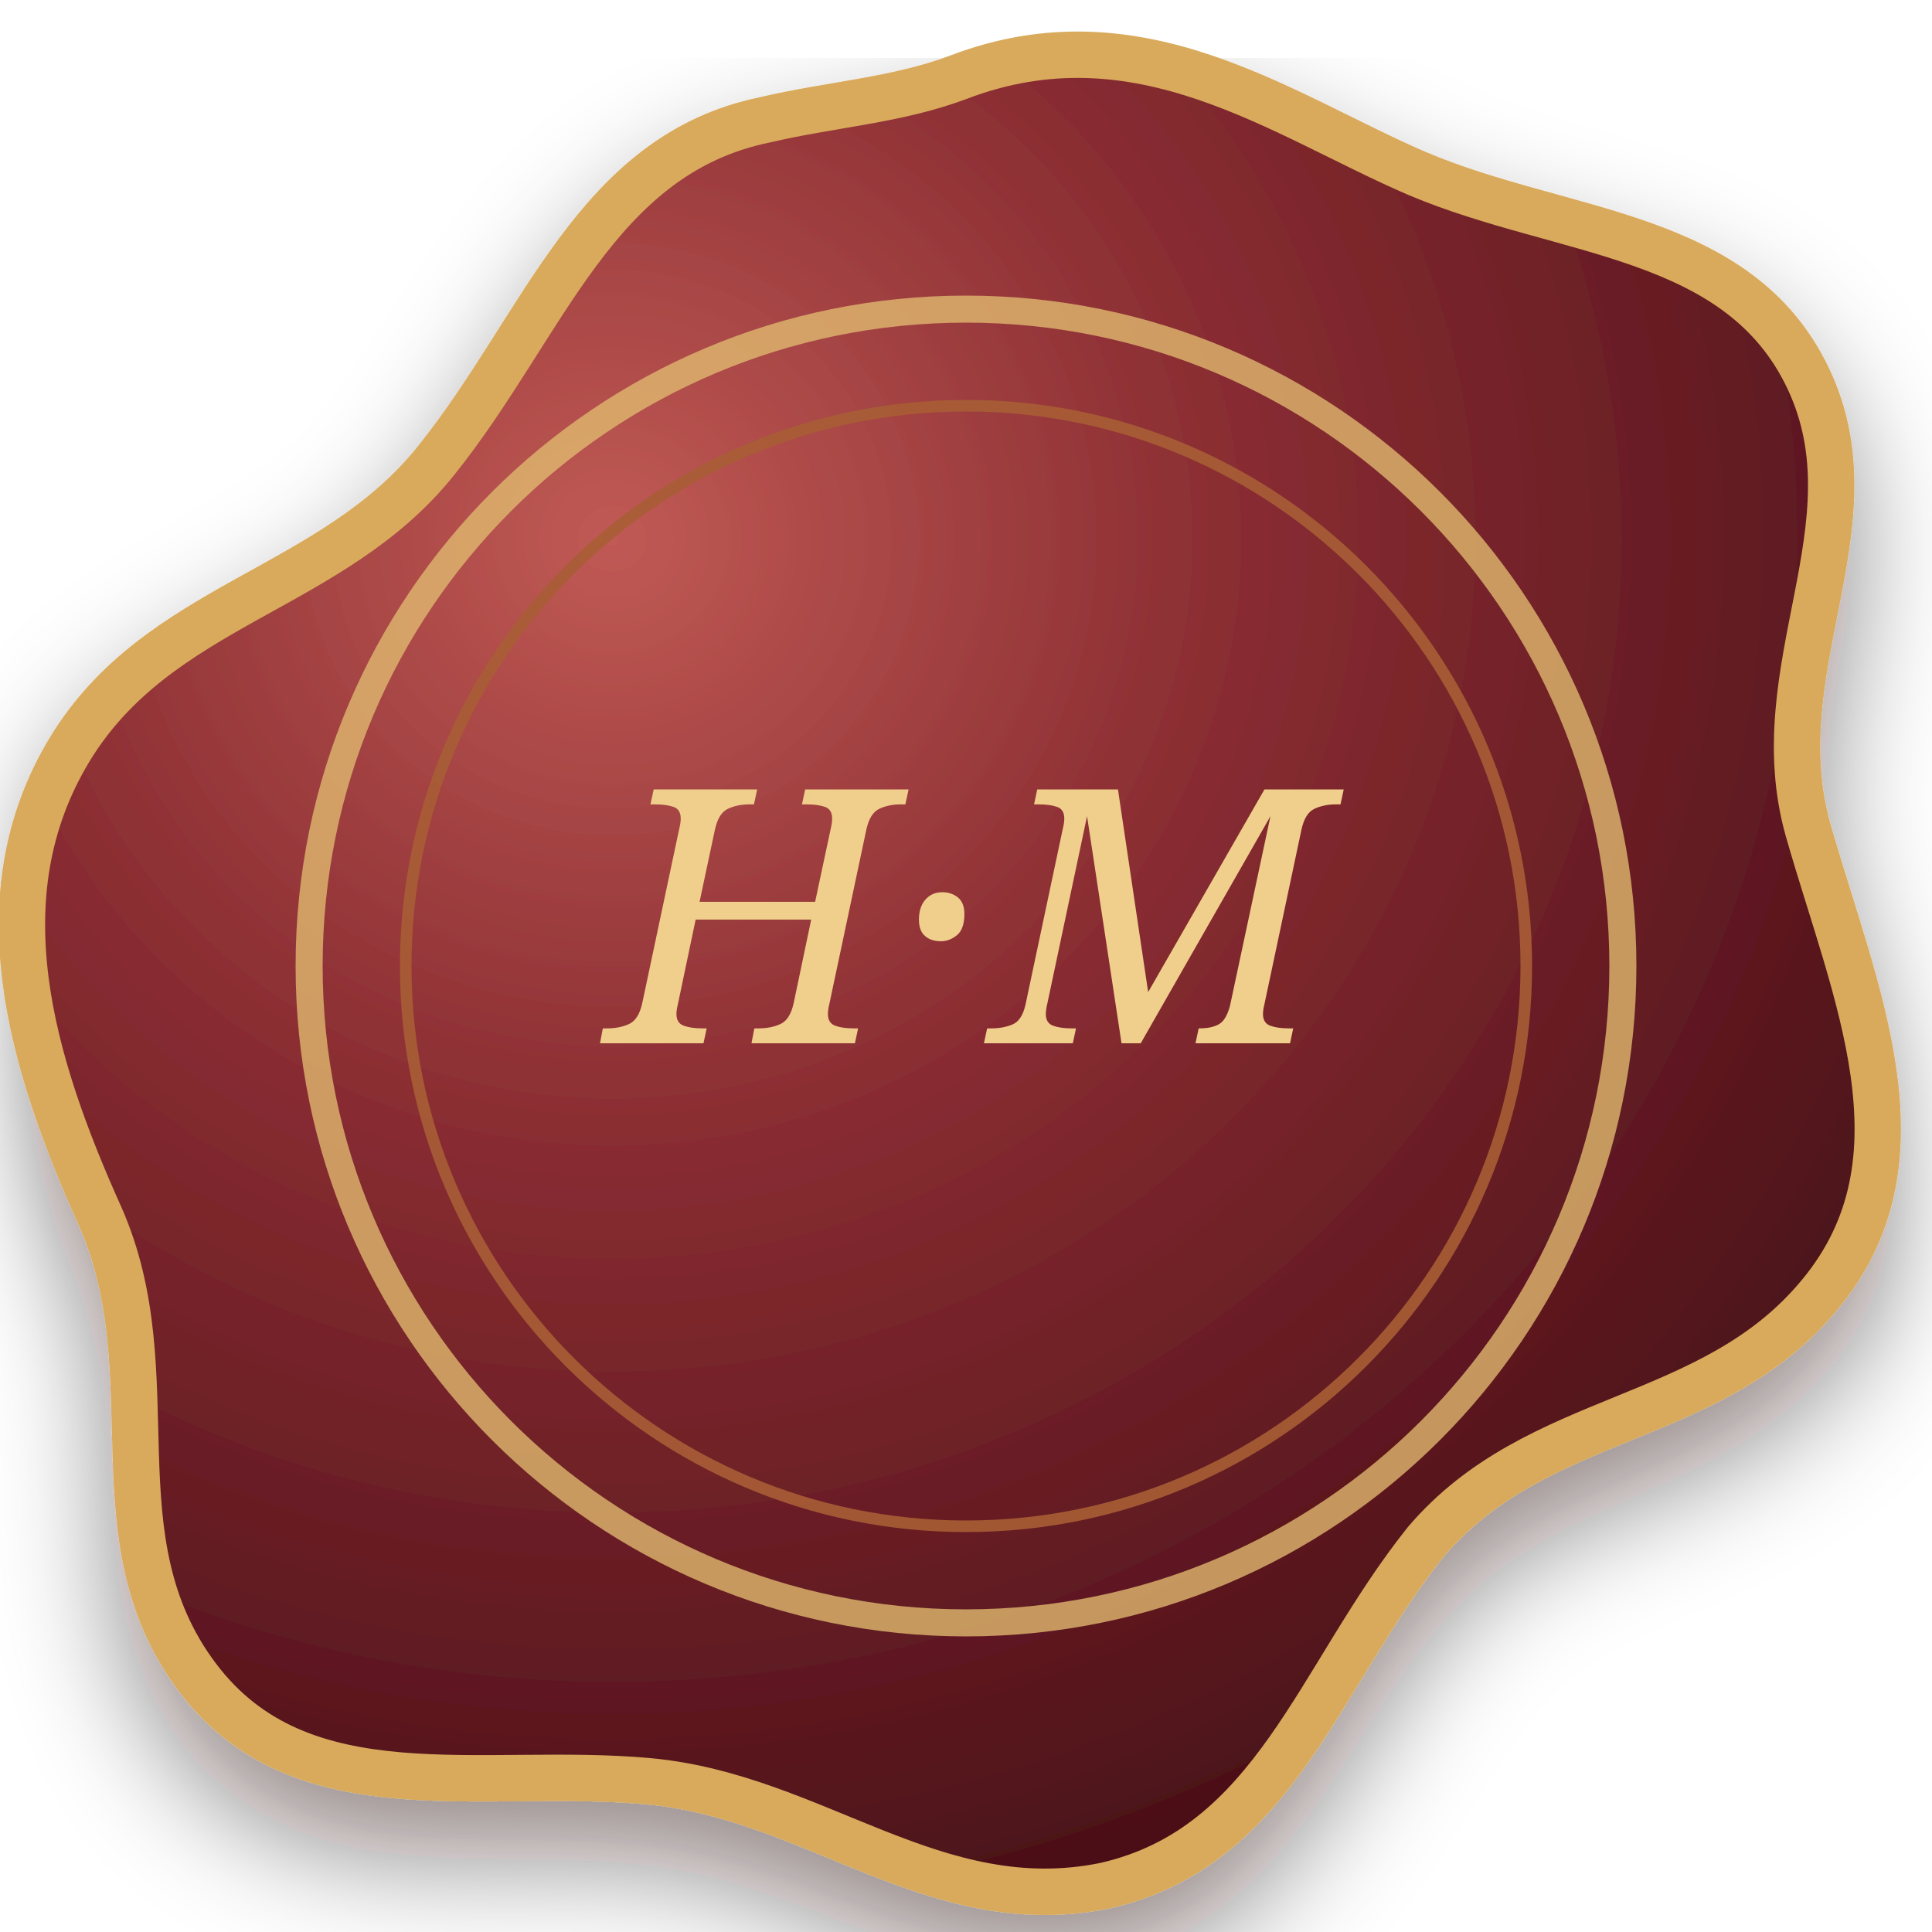
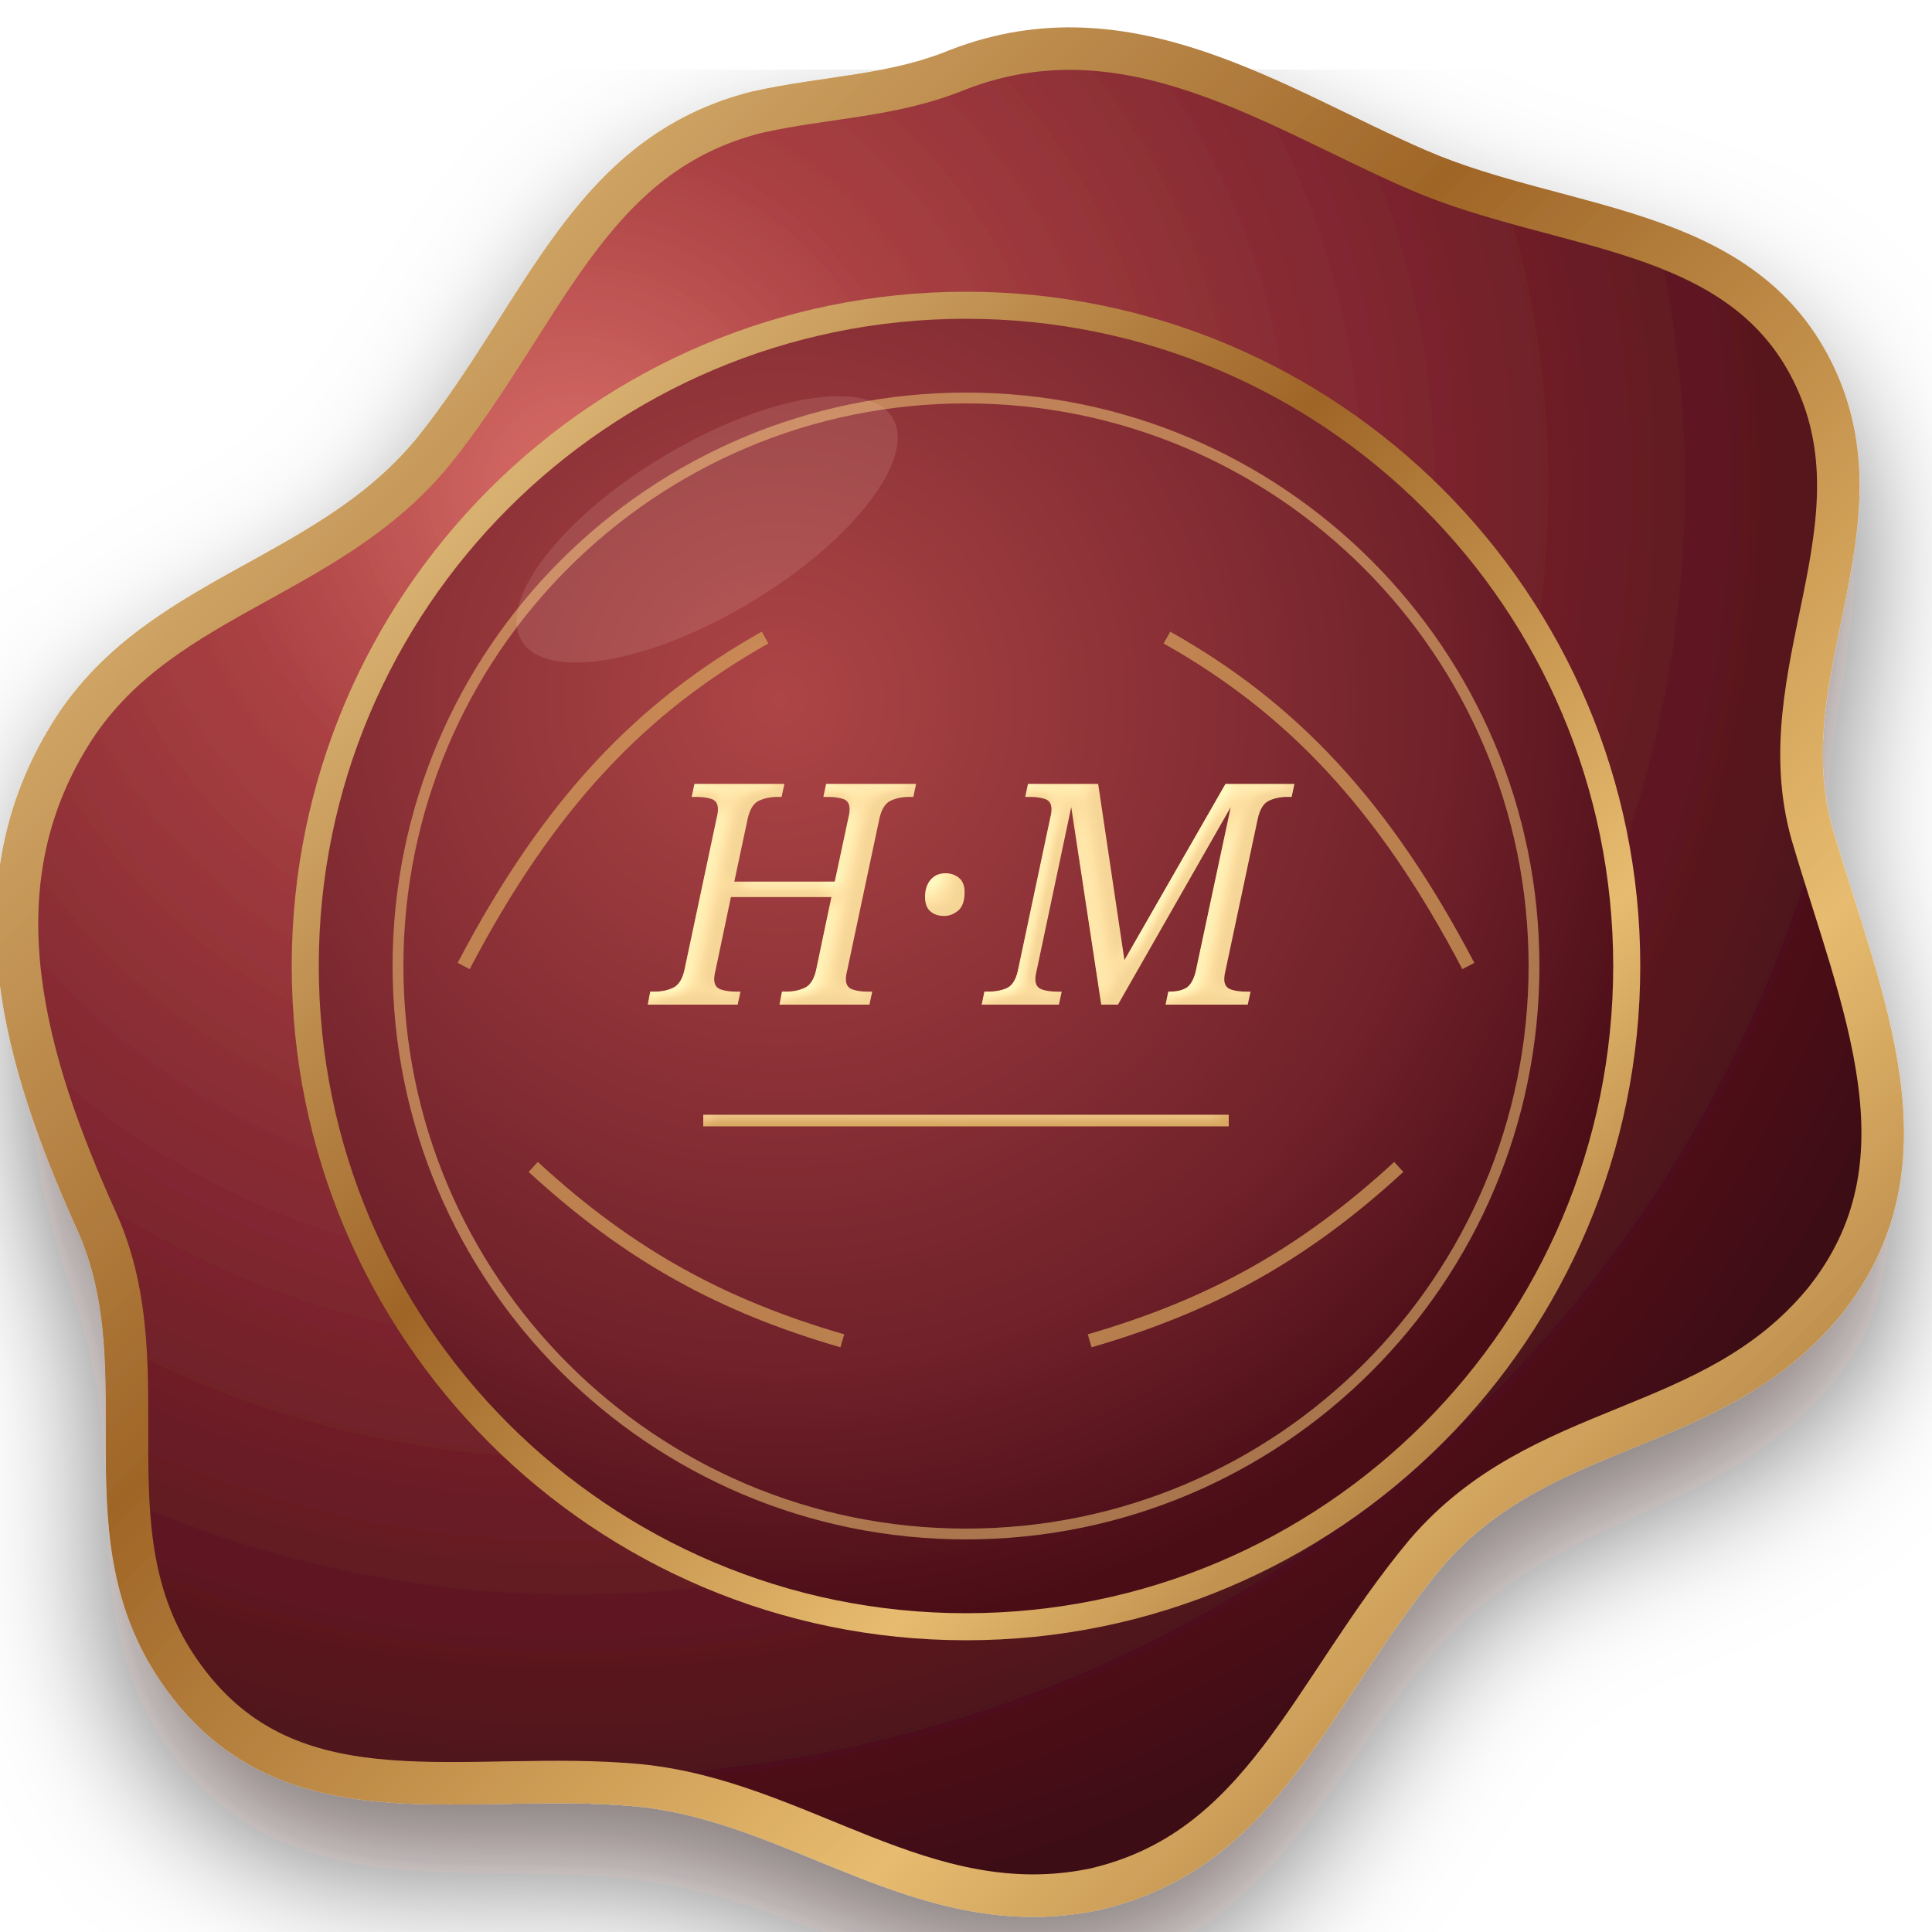
<svg xmlns="http://www.w3.org/2000/svg" viewBox="0 0 500 500">
  <defs>
-     <radialGradient id="w" cx=".32" cy=".26" r=".78">
-       <stop stop-color="#c05a55" />
-       <stop offset=".42" stop-color="#8a2d32" />
-       <stop offset="1" stop-color="#4a1018" />
+     <radialGradient id="wax" cx=".30" cy=".24" r=".78">
+       <stop stop-color="#d86d67" />
+       <stop offset=".24" stop-color="#aa4143" />
+       <stop offset=".58" stop-color="#7d252e" />
+       <stop offset="1" stop-color="#3c0a12" />
    </radialGradient>
-     <filter id="s">
-       <feDropShadow dx="0" dy="15" stdDeviation="15" flood-color="#1a0207" flood-opacity=".45" />
+     <radialGradient id="inner" cx=".36" cy=".3" r=".7">
+       <stop stop-color="#ad4546" />
+       <stop offset=".72" stop-color="#70212a" />
+       <stop offset="1" stop-color="#4a0d16" />
+     </radialGradient>
+     <linearGradient id="gold" x1="0" y1="0" x2="1" y2="1">
+       <stop stop-color="#f6d897" />
+       <stop offset=".42" stop-color="#9f6527" />
+       <stop offset=".72" stop-color="#e7bc70" />
+       <stop offset="1" stop-color="#86501d" />
+     </linearGradient>
+     <filter id="s" x="-40%" y="-40%" width="180%" height="180%">
+       <feDropShadow dx="0" dy="18" stdDeviation="17" flood-color="#180207" flood-opacity=".52" />
+     </filter>
+     <filter id="emboss">
+       <feGaussianBlur in="SourceAlpha" stdDeviation="2" result="b" />
+       <feSpecularLighting in="b" surfaceScale="4" specularConstant=".8" specularExponent="18" lighting-color="#f6dca8" result="sp">
+         <feDistantLight azimuth="225" elevation="45" />
+       </feSpecularLighting>
+       <feComposite in="sp" in2="SourceAlpha" operator="in" result="sp2" />
+       <feComposite in="SourceGraphic" in2="sp2" operator="arithmetic" k1="0" k2="1" k3=".45" k4="0" />
    </filter>
  </defs>
-   <path d="M248 20C295 2 332 30 367 45C405 61 450 60 468 98C486 136 456 173 468 215C480 257 500 300 471 335C443 369 398 365 369 399C341 434 330 478 286 488C242 497 211 465 168 461C125 457 78 470 51 434C24 398 44 356 26 315C8 275-5 232 18 194C41 156 86 153 113 119C141 84 154 40 198 31C215 27 232 26 248 20Z" fill="url(#w)" stroke="#d9aa5c" stroke-width="12" filter="url(#s)" />
-   <circle cx="250" cy="250" r="170" fill="none" stroke="#e0b86e" stroke-width="7" opacity=".8" />
-   <circle cx="250" cy="250" r="145" fill="none" stroke="#a85d35" stroke-width="3" opacity=".9" />
-   <text x="250" y="270" text-anchor="middle" fill="#f0cf8d" font-family="Georgia,serif" font-size="92" font-style="italic">H·M</text>
+   <path d="M248 18C292 1 330 28 367 44C404 60 450 58 469 96C489 136 457 174 469 216C482 260 501 301 472 337C443 372 399 367 369 402C339 438 327 479 283 489C239 498 207 466 165 462C121 458 77 472 49 436C20 399 43 356 25 316C6 274-6 231 17 192C39 154 84 151 112 117C141 81 152 40 196 29C214 25 231 25 248 18Z" fill="url(#wax)" stroke="url(#gold)" stroke-width="11" filter="url(#s)" />
+   <circle cx="250" cy="250" r="171" fill="url(#inner)" stroke="url(#gold)" stroke-width="7" />
+   <circle cx="250" cy="250" r="147" fill="none" stroke="#e8bd72" stroke-width="2.8" opacity=".58" />
+   <g fill="none" stroke="#d5a45b" stroke-width="3.5" opacity=".72">
+     <path d="M120 250C142 208 166 183 198 165M380 250C358 208 334 183 302 165" />
+     <path d="M138 302C163 325 187 338 218 347M362 302C337 325 313 338 282 347" />
+   </g>
+   <g filter="url(#emboss)">
+     <text x="250" y="260" text-anchor="middle" fill="#f4d596" font-family="Georgia,serif" font-size="80" font-style="italic">H·M</text>
+     <path d="M182 290H318" stroke="#d5a55c" stroke-width="3" />
+   </g>
+   <ellipse cx="183" cy="137" rx="56" ry="22" transform="rotate(-31 183 137)" fill="#ffd7c7" opacity=".13" />
</svg>
